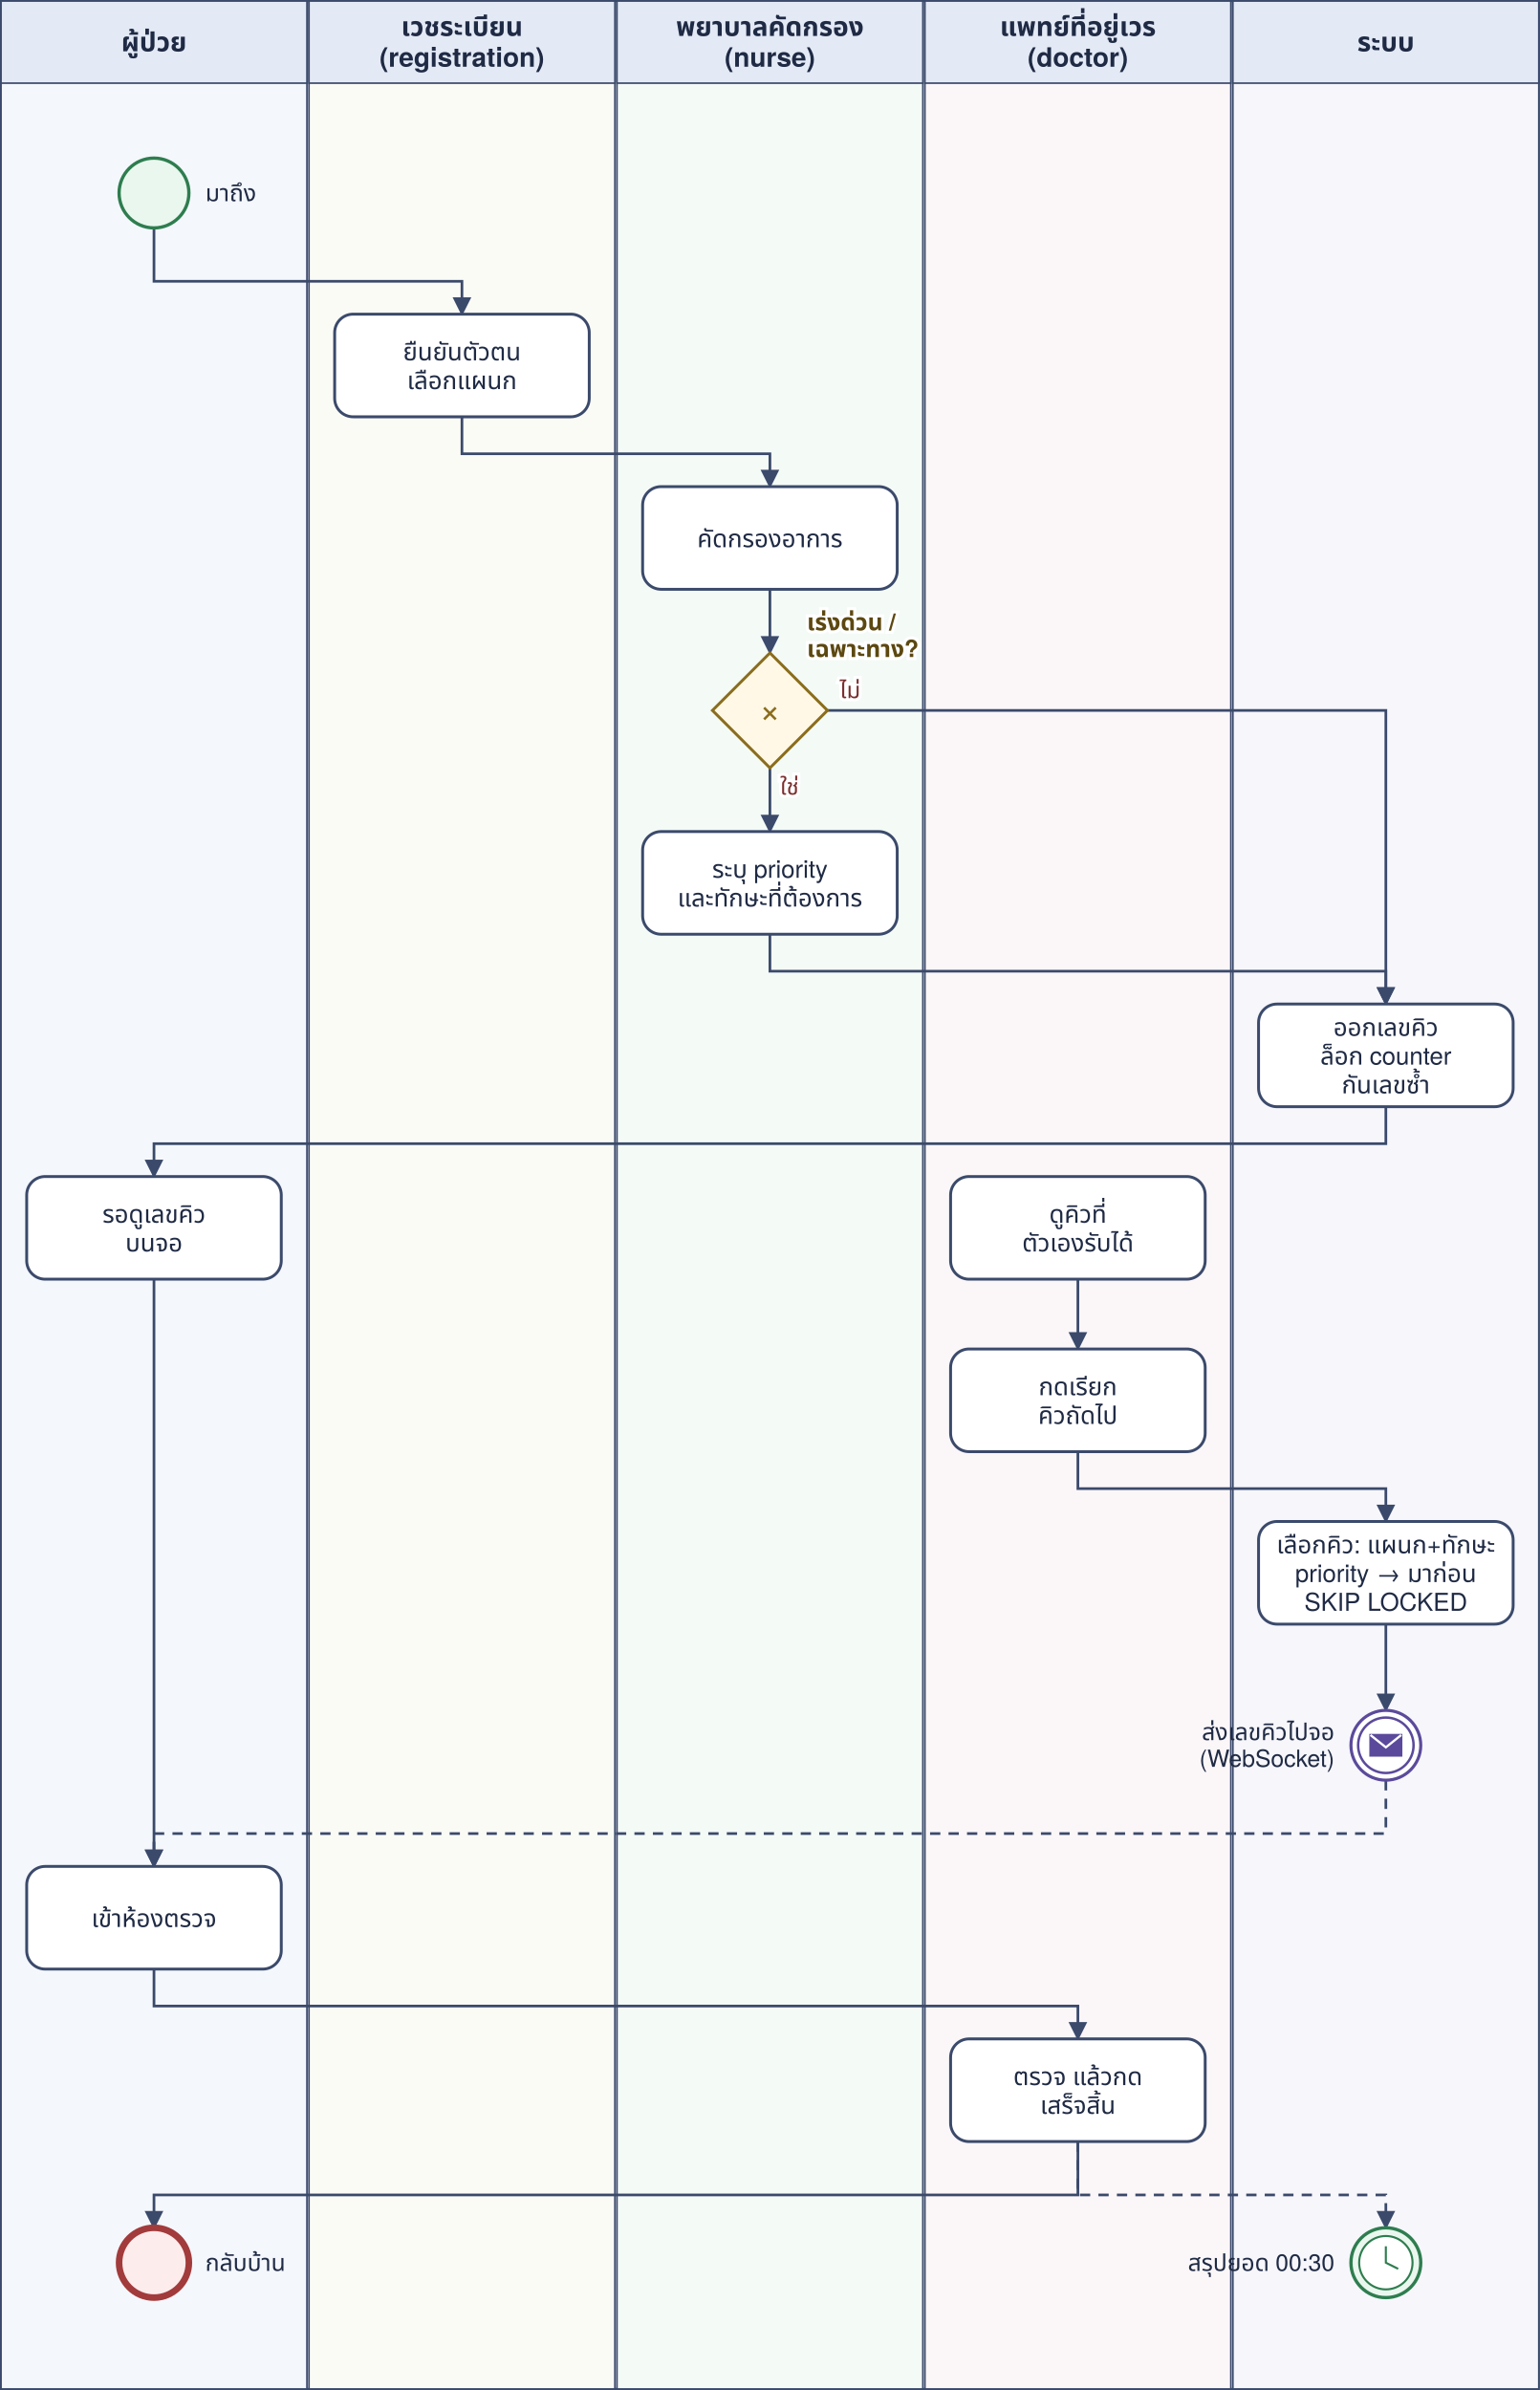
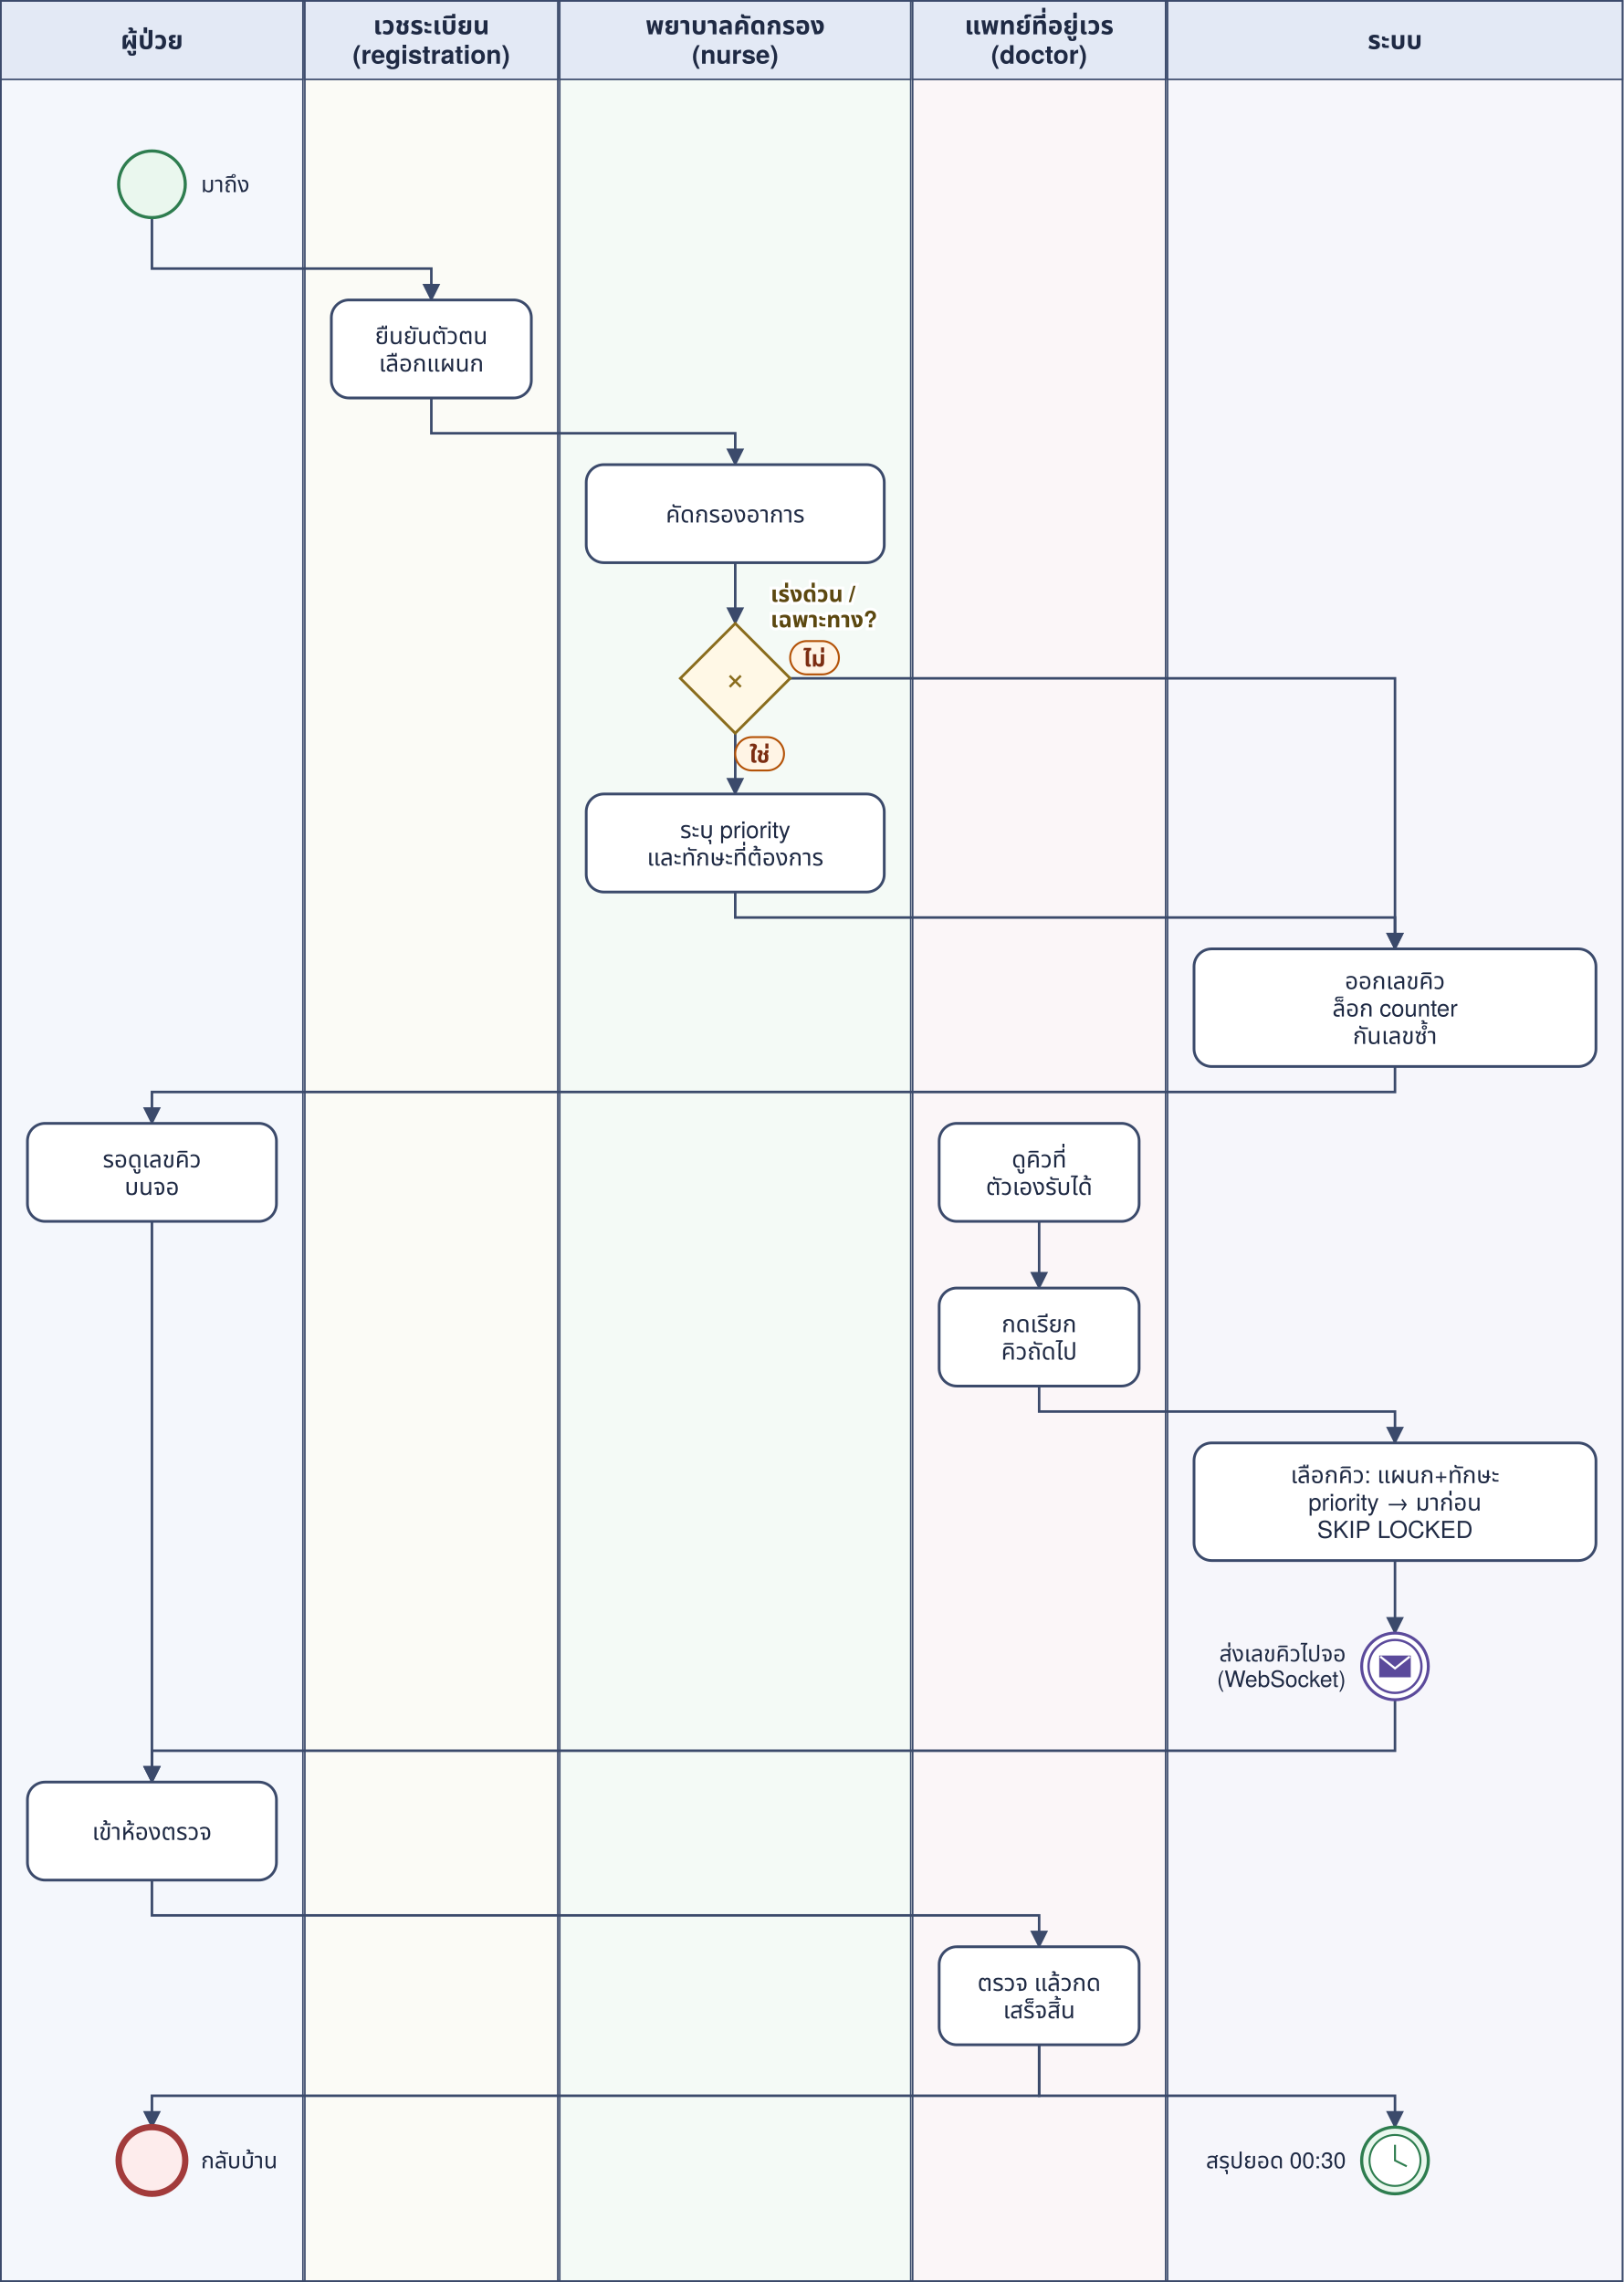
- <svg xmlns="http://www.w3.org/2000/svg" viewBox="0 0 750 1164" width="750" height="1164" font-family="Sarabun, 'Noto Sans Thai', Thonburi, 'Helvetica Neue', sans-serif">
+ <svg xmlns="http://www.w3.org/2000/svg" viewBox="0 0 828 1164" width="828" height="1164" font-family="Sarabun, 'Noto Sans Thai', Thonburi, 'Helvetica Neue', sans-serif">
  <defs>
    <marker id="a" viewBox="0 0 10 10" refX="9" refY="5" markerWidth="7" markerHeight="7" orient="auto-start-reverse">
      <path d="M0,0 L10,5 L0,10 z" fill="#3b4a6b" />
    </marker>
  </defs>
-   <rect x="0.5" y="0.5" width="749" height="1163" fill="#fff" stroke="#3b4a6b" />
-   <rect x="0.5" y="0.5" width="149" height="1163" fill="#f4f7fc" stroke="#3b4a6b" stroke-width="0.8" />
-   <rect x="0.5" y="0.5" width="149" height="40" fill="#e3e9f5" stroke="#3b4a6b" stroke-width="0.8" />
-   <text x="75.0" y="25.0" text-anchor="middle" font-size="13" font-weight="700" fill="#1f2a44">ผู้ป่วย</text>
-   <rect x="150.5" y="0.5" width="149" height="1163" fill="#fbfbf6" stroke="#3b4a6b" stroke-width="0.8" />
-   <rect x="150.5" y="0.5" width="149" height="40" fill="#e3e9f5" stroke="#3b4a6b" stroke-width="0.8" />
-   <text x="225.0" y="17.5" text-anchor="middle" font-size="13" font-weight="700" fill="#1f2a44">เวชระเบียน</text>
-   <text x="225.0" y="32.5" text-anchor="middle" font-size="13" font-weight="700" fill="#1f2a44">(registration)</text>
-   <rect x="300.5" y="0.5" width="149" height="1163" fill="#f4faf6" stroke="#3b4a6b" stroke-width="0.8" />
-   <rect x="300.5" y="0.5" width="149" height="40" fill="#e3e9f5" stroke="#3b4a6b" stroke-width="0.8" />
+   <rect x="0.5" y="0.5" width="827" height="1163" fill="#fff" stroke="#3b4a6b" />
+   <rect x="0.5" y="0.5" width="154" height="1163" fill="#f4f7fc" stroke="#3b4a6b" stroke-width="0.8" />
+   <rect x="0.5" y="0.5" width="154" height="40" fill="#e3e9f5" stroke="#3b4a6b" stroke-width="0.8" />
+   <text x="77.5" y="25.0" text-anchor="middle" font-size="13" font-weight="700" fill="#1f2a44">ผู้ป่วย</text>
+   <rect x="155.5" y="0.5" width="129" height="1163" fill="#fbfbf6" stroke="#3b4a6b" stroke-width="0.8" />
+   <rect x="155.5" y="0.5" width="129" height="40" fill="#e3e9f5" stroke="#3b4a6b" stroke-width="0.8" />
+   <text x="220.0" y="17.5" text-anchor="middle" font-size="13" font-weight="700" fill="#1f2a44">เวชระเบียน</text>
+   <text x="220.0" y="32.5" text-anchor="middle" font-size="13" font-weight="700" fill="#1f2a44">(registration)</text>
+   <rect x="285.5" y="0.5" width="179" height="1163" fill="#f4faf6" stroke="#3b4a6b" stroke-width="0.8" />
+   <rect x="285.5" y="0.5" width="179" height="40" fill="#e3e9f5" stroke="#3b4a6b" stroke-width="0.8" />
  <text x="375.0" y="17.5" text-anchor="middle" font-size="13" font-weight="700" fill="#1f2a44">พยาบาลคัดกรอง</text>
  <text x="375.0" y="32.5" text-anchor="middle" font-size="13" font-weight="700" fill="#1f2a44">(nurse)</text>
-   <rect x="450.5" y="0.5" width="149" height="1163" fill="#fbf6f8" stroke="#3b4a6b" stroke-width="0.8" />
-   <rect x="450.5" y="0.5" width="149" height="40" fill="#e3e9f5" stroke="#3b4a6b" stroke-width="0.8" />
-   <text x="525.0" y="17.5" text-anchor="middle" font-size="13" font-weight="700" fill="#1f2a44">แพทย์ที่อยู่เวร</text>
-   <text x="525.0" y="32.5" text-anchor="middle" font-size="13" font-weight="700" fill="#1f2a44">(doctor)</text>
-   <rect x="600.5" y="0.5" width="149" height="1163" fill="#f6f6fb" stroke="#3b4a6b" stroke-width="0.8" />
-   <rect x="600.5" y="0.5" width="149" height="40" fill="#e3e9f5" stroke="#3b4a6b" stroke-width="0.8" />
-   <text x="675.0" y="25.0" text-anchor="middle" font-size="13" font-weight="700" fill="#1f2a44">ระบบ</text>
-   <path d="M75.0,111.0 V137.0 H225.0 V153.0" fill="none" stroke="#3b4a6b" stroke-width="1.3" marker-end="url(#a)" />
-   <path d="M225.0,203.0 V221.0 H375.0 V237.0" fill="none" stroke="#3b4a6b" stroke-width="1.3" marker-end="url(#a)" />
+   <rect x="465.5" y="0.5" width="129" height="1163" fill="#fbf6f8" stroke="#3b4a6b" stroke-width="0.8" />
+   <rect x="465.5" y="0.5" width="129" height="40" fill="#e3e9f5" stroke="#3b4a6b" stroke-width="0.8" />
+   <text x="530.0" y="17.5" text-anchor="middle" font-size="13" font-weight="700" fill="#1f2a44">แพทย์ที่อยู่เวร</text>
+   <text x="530.0" y="32.5" text-anchor="middle" font-size="13" font-weight="700" fill="#1f2a44">(doctor)</text>
+   <rect x="595.5" y="0.5" width="232" height="1163" fill="#f6f6fb" stroke="#3b4a6b" stroke-width="0.8" />
+   <rect x="595.5" y="0.5" width="232" height="40" fill="#e3e9f5" stroke="#3b4a6b" stroke-width="0.8" />
+   <text x="711.5" y="25.0" text-anchor="middle" font-size="13" font-weight="700" fill="#1f2a44">ระบบ</text>
+   <path d="M77.5,111.0 V137.0 H220.0 V153.0" fill="none" stroke="#3b4a6b" stroke-width="1.3" marker-end="url(#a)" />
+   <path d="M220.0,203.0 V221.0 H375.0 V237.0" fill="none" stroke="#3b4a6b" stroke-width="1.3" marker-end="url(#a)" />
  <path d="M375.0,287.0 V318.0" fill="none" stroke="#3b4a6b" stroke-width="1.3" marker-end="url(#a)" />
  <path d="M375.0,374.0 V405.0" fill="none" stroke="#3b4a6b" stroke-width="1.3" marker-end="url(#a)" />
-   <text x="380.0" y="387.0" font-size="11" fill="#7a2e2e" text-anchor="start" paint-order="stroke" stroke="#fff" stroke-width="3">ใช่</text>
-   <path d="M403.0,346.0 H675.0 V489.0" fill="none" stroke="#3b4a6b" stroke-width="1.3" marker-end="url(#a)" />
-   <text x="409.0" y="340.0" font-size="11" fill="#7a2e2e" text-anchor="start" paint-order="stroke" stroke="#fff" stroke-width="3">ไม่</text>
-   <path d="M375.0,455.0 V473.0 H675.0 V489.0" fill="none" stroke="#3b4a6b" stroke-width="1.3" marker-end="url(#a)" />
-   <path d="M675.0,539.0 V557.0 H75.0 V573.0" fill="none" stroke="#3b4a6b" stroke-width="1.3" marker-end="url(#a)" />
-   <path d="M525.0,623.0 V657.0" fill="none" stroke="#3b4a6b" stroke-width="1.3" marker-end="url(#a)" />
-   <path d="M525.0,707.0 V725.0 H675.0 V741.0" fill="none" stroke="#3b4a6b" stroke-width="1.3" marker-end="url(#a)" />
-   <path d="M675.0,791.0 V833.0" fill="none" stroke="#3b4a6b" stroke-width="1.3" marker-end="url(#a)" />
-   <path d="M675.0,867.0 V893.0 H75.0 V909.0" fill="none" stroke="#3b4a6b" stroke-width="1.3" stroke-dasharray="5 4" marker-end="url(#a)" />
-   <path d="M75.0,623.0 V909.0" fill="none" stroke="#3b4a6b" stroke-width="1.3" marker-end="url(#a)" />
-   <path d="M75.0,959.0 V977.0 H525.0 V993.0" fill="none" stroke="#3b4a6b" stroke-width="1.3" marker-end="url(#a)" />
-   <path d="M525.0,1043.0 V1069.0 H75.0 V1085.0" fill="none" stroke="#3b4a6b" stroke-width="1.3" marker-end="url(#a)" />
-   <path d="M525.0,1043.0 V1069.0 H675.0 V1085.0" fill="none" stroke="#3b4a6b" stroke-width="1.3" stroke-dasharray="5 4" marker-end="url(#a)" />
-   <circle cx="75.0" cy="94.0" r="17.0" fill="#eaf7ee" stroke="#2e7d4f" stroke-width="1.6" />
-   <text x="100.0" y="98.0" font-size="11.5" fill="#1f2a44">มาถึง</text>
-   <rect x="163.0" y="153.0" width="124" height="50" rx="9" fill="#fff" stroke="#3b4a6b" stroke-width="1.4" />
-   <text x="225.0" y="175.5" text-anchor="middle" font-size="12" fill="#1f2a44">ยืนยันตัวตน</text>
-   <text x="225.0" y="189.5" text-anchor="middle" font-size="12" fill="#1f2a44">เลือกแผนก</text>
-   <rect x="313.0" y="237.0" width="124" height="50" rx="9" fill="#fff" stroke="#3b4a6b" stroke-width="1.4" />
+   <path d="M403.0,346.0 H711.5 V484.0" fill="none" stroke="#3b4a6b" stroke-width="1.3" marker-end="url(#a)" />
+   <path d="M375.0,455.0 V468.0 H711.5 V484.0" fill="none" stroke="#3b4a6b" stroke-width="1.3" marker-end="url(#a)" />
+   <path d="M711.5,544.0 V557.0 H77.5 V573.0" fill="none" stroke="#3b4a6b" stroke-width="1.3" marker-end="url(#a)" />
+   <path d="M530.0,623.0 V657.0" fill="none" stroke="#3b4a6b" stroke-width="1.3" marker-end="url(#a)" />
+   <path d="M530.0,707.0 V720.0 H711.5 V736.0" fill="none" stroke="#3b4a6b" stroke-width="1.3" marker-end="url(#a)" />
+   <path d="M711.5,796.0 V833.0" fill="none" stroke="#3b4a6b" stroke-width="1.3" marker-end="url(#a)" />
+   <path d="M711.5,867.0 V893.0 H77.5 V909.0" fill="none" stroke="#3b4a6b" stroke-width="1.3" marker-end="url(#a)" />
+   <path d="M77.5,623.0 V909.0" fill="none" stroke="#3b4a6b" stroke-width="1.3" marker-end="url(#a)" />
+   <path d="M77.5,959.0 V977.0 H530.0 V993.0" fill="none" stroke="#3b4a6b" stroke-width="1.3" marker-end="url(#a)" />
+   <path d="M530.0,1043.0 V1069.0 H77.5 V1085.0" fill="none" stroke="#3b4a6b" stroke-width="1.3" marker-end="url(#a)" />
+   <path d="M530.0,1043.0 V1069.0 H711.5 V1085.0" fill="none" stroke="#3b4a6b" stroke-width="1.3" marker-end="url(#a)" />
+   <circle cx="77.5" cy="94.0" r="17.0" fill="#eaf7ee" stroke="#2e7d4f" stroke-width="1.6" />
+   <text x="102.5" y="98.0" font-size="11.5" fill="#1f2a44">มาถึง</text>
+   <rect x="169.0" y="153.0" width="102" height="50" rx="9" fill="#fff" stroke="#3b4a6b" stroke-width="1.4" />
+   <text x="220.0" y="175.5" text-anchor="middle" font-size="12" fill="#1f2a44">ยืนยันตัวตน</text>
+   <text x="220.0" y="189.5" text-anchor="middle" font-size="12" fill="#1f2a44">เลือกแผนก</text>
+   <rect x="299.0" y="237.0" width="152" height="50" rx="9" fill="#fff" stroke="#3b4a6b" stroke-width="1.4" />
  <text x="375.0" y="266.5" text-anchor="middle" font-size="12" fill="#1f2a44">คัดกรองอาการ</text>
  <path d="M375.0,318.0 L403.0,346.0 L375.0,374.0 L347.0,346.0 z" fill="#fff8e6" stroke="#8a6d1d" stroke-width="1.4" />
  <text x="375.0" y="352.0" text-anchor="middle" font-size="18" fill="#8a6d1d">×</text>
-   <text x="393.0" y="307.0" font-size="11.5" font-weight="600" fill="#5c4810" paint-order="stroke" stroke="#fff" stroke-width="3">เร่งด่วน /</text>
-   <text x="393.0" y="320.0" font-size="11.5" font-weight="600" fill="#5c4810" paint-order="stroke" stroke="#fff" stroke-width="3">เฉพาะทาง?</text>
-   <rect x="313.0" y="405.0" width="124" height="50" rx="9" fill="#fff" stroke="#3b4a6b" stroke-width="1.4" />
+   <text x="393.0" y="307.0" font-size="11.5" font-weight="700" fill="#5c4810" paint-order="stroke" stroke="#fff" stroke-width="3">เร่งด่วน /</text>
+   <text x="393.0" y="320.0" font-size="11.5" font-weight="700" fill="#5c4810" paint-order="stroke" stroke="#fff" stroke-width="3">เฉพาะทาง?</text>
+   <rect x="299.0" y="405.0" width="152" height="50" rx="9" fill="#fff" stroke="#3b4a6b" stroke-width="1.4" />
  <text x="375.0" y="427.5" text-anchor="middle" font-size="12" fill="#1f2a44">ระบุ priority</text>
  <text x="375.0" y="441.5" text-anchor="middle" font-size="12" fill="#1f2a44">และทักษะที่ต้องการ</text>
-   <rect x="613.0" y="489.0" width="124" height="50" rx="9" fill="#fff" stroke="#3b4a6b" stroke-width="1.4" />
-   <text x="675.0" y="504.5" text-anchor="middle" font-size="12" fill="#1f2a44">ออกเลขคิว</text>
-   <text x="675.0" y="518.5" text-anchor="middle" font-size="12" fill="#1f2a44">ล็อก counter</text>
-   <text x="675.0" y="532.5" text-anchor="middle" font-size="12" fill="#1f2a44">กันเลขซ้ำ</text>
-   <rect x="13.0" y="573.0" width="124" height="50" rx="9" fill="#fff" stroke="#3b4a6b" stroke-width="1.4" />
-   <text x="75.0" y="595.5" text-anchor="middle" font-size="12" fill="#1f2a44">รอดูเลขคิว</text>
-   <text x="75.0" y="609.5" text-anchor="middle" font-size="12" fill="#1f2a44">บนจอ</text>
-   <rect x="463.0" y="573.0" width="124" height="50" rx="9" fill="#fff" stroke="#3b4a6b" stroke-width="1.4" />
-   <text x="525.0" y="595.5" text-anchor="middle" font-size="12" fill="#1f2a44">ดูคิวที่</text>
-   <text x="525.0" y="609.5" text-anchor="middle" font-size="12" fill="#1f2a44">ตัวเองรับได้</text>
-   <rect x="463.0" y="657.0" width="124" height="50" rx="9" fill="#fff" stroke="#3b4a6b" stroke-width="1.4" />
-   <text x="525.0" y="679.5" text-anchor="middle" font-size="12" fill="#1f2a44">กดเรียก</text>
-   <text x="525.0" y="693.5" text-anchor="middle" font-size="12" fill="#1f2a44">คิวถัดไป</text>
-   <rect x="613.0" y="741.0" width="124" height="50" rx="9" fill="#fff" stroke="#3b4a6b" stroke-width="1.4" />
-   <text x="675.0" y="756.5" text-anchor="middle" font-size="12" fill="#1f2a44">เลือกคิว: แผนก+ทักษะ</text>
-   <text x="675.0" y="770.5" text-anchor="middle" font-size="12" fill="#1f2a44">priority → มาก่อน</text>
-   <text x="675.0" y="784.5" text-anchor="middle" font-size="12" fill="#1f2a44">SKIP LOCKED</text>
-   <circle cx="675.0" cy="850.0" r="17.0" fill="#fff" stroke="#5b4a9b" stroke-width="1.5" />
-   <circle cx="675.0" cy="850.0" r="13.5" fill="#fff" stroke="#5b4a9b" stroke-width="1.2" />
-   <rect x="667.5" y="845.0" width="15" height="10" fill="#5b4a9b" stroke="#5b4a9b" stroke-width="1.1" />
-   <path d="M667.5,845.0 L675.0,851.0 L682.5,845.0" fill="none" stroke="#fff" stroke-width="1.1" />
-   <text x="650.0" y="847.5" text-anchor="end" font-size="11.5" fill="#1f2a44">ส่งเลขคิวไปจอ</text>
-   <text x="650.0" y="860.5" text-anchor="end" font-size="11.5" fill="#1f2a44">(WebSocket)</text>
-   <rect x="13.0" y="909.0" width="124" height="50" rx="9" fill="#fff" stroke="#3b4a6b" stroke-width="1.4" />
-   <text x="75.0" y="938.5" text-anchor="middle" font-size="12" fill="#1f2a44">เข้าห้องตรวจ</text>
-   <rect x="463.0" y="993.0" width="124" height="50" rx="9" fill="#fff" stroke="#3b4a6b" stroke-width="1.4" />
-   <text x="525.0" y="1015.5" text-anchor="middle" font-size="12" fill="#1f2a44">ตรวจ แล้วกด</text>
-   <text x="525.0" y="1029.5" text-anchor="middle" font-size="12" fill="#1f2a44">เสร็จสิ้น</text>
-   <circle cx="75.0" cy="1102.0" r="17.0" fill="#fdecec" stroke="#a23b3b" stroke-width="3.2" />
-   <text x="100.0" y="1106.0" font-size="11.5" fill="#1f2a44">กลับบ้าน</text>
-   <circle cx="675.0" cy="1102.0" r="17.0" fill="#eaf7ee" stroke="#2e7d4f" stroke-width="1.6" />
-   <circle cx="675.0" cy="1102.0" r="13.0" fill="#fff" stroke="#2e7d4f" />
-   <path d="M675.0,1094.0 V1102.0 L681.0,1105.0" stroke="#2e7d4f" fill="none" />
-   <text x="650.0" y="1106.0" text-anchor="end" font-size="11.5" fill="#1f2a44">สรุปยอด 00:30</text>
+   <rect x="609.0" y="484.0" width="205" height="60" rx="9" fill="#fff" stroke="#3b4a6b" stroke-width="1.4" />
+   <text x="711.5" y="504.5" text-anchor="middle" font-size="12" fill="#1f2a44">ออกเลขคิว</text>
+   <text x="711.5" y="518.5" text-anchor="middle" font-size="12" fill="#1f2a44">ล็อก counter</text>
+   <text x="711.5" y="532.5" text-anchor="middle" font-size="12" fill="#1f2a44">กันเลขซ้ำ</text>
+   <rect x="14.0" y="573.0" width="127" height="50" rx="9" fill="#fff" stroke="#3b4a6b" stroke-width="1.4" />
+   <text x="77.5" y="595.5" text-anchor="middle" font-size="12" fill="#1f2a44">รอดูเลขคิว</text>
+   <text x="77.5" y="609.5" text-anchor="middle" font-size="12" fill="#1f2a44">บนจอ</text>
+   <rect x="479.0" y="573.0" width="102" height="50" rx="9" fill="#fff" stroke="#3b4a6b" stroke-width="1.4" />
+   <text x="530.0" y="595.5" text-anchor="middle" font-size="12" fill="#1f2a44">ดูคิวที่</text>
+   <text x="530.0" y="609.5" text-anchor="middle" font-size="12" fill="#1f2a44">ตัวเองรับได้</text>
+   <rect x="479.0" y="657.0" width="102" height="50" rx="9" fill="#fff" stroke="#3b4a6b" stroke-width="1.4" />
+   <text x="530.0" y="679.5" text-anchor="middle" font-size="12" fill="#1f2a44">กดเรียก</text>
+   <text x="530.0" y="693.5" text-anchor="middle" font-size="12" fill="#1f2a44">คิวถัดไป</text>
+   <rect x="609.0" y="736.0" width="205" height="60" rx="9" fill="#fff" stroke="#3b4a6b" stroke-width="1.4" />
+   <text x="711.5" y="756.5" text-anchor="middle" font-size="12" fill="#1f2a44">เลือกคิว: แผนก+ทักษะ</text>
+   <text x="711.5" y="770.5" text-anchor="middle" font-size="12" fill="#1f2a44">priority → มาก่อน</text>
+   <text x="711.5" y="784.5" text-anchor="middle" font-size="12" fill="#1f2a44">SKIP LOCKED</text>
+   <circle cx="711.5" cy="850.0" r="17.0" fill="#fff" stroke="#5b4a9b" stroke-width="1.5" />
+   <circle cx="711.5" cy="850.0" r="13.5" fill="#fff" stroke="#5b4a9b" stroke-width="1.2" />
+   <rect x="704.0" y="845.0" width="15" height="10" fill="#5b4a9b" stroke="#5b4a9b" stroke-width="1.1" />
+   <path d="M704.0,845.0 L711.5,851.0 L719.0,845.0" fill="none" stroke="#fff" stroke-width="1.1" />
+   <text x="686.5" y="847.5" text-anchor="end" font-size="11.5" fill="#1f2a44">ส่งเลขคิวไปจอ</text>
+   <text x="686.5" y="860.5" text-anchor="end" font-size="11.5" fill="#1f2a44">(WebSocket)</text>
+   <rect x="14.0" y="909.0" width="127" height="50" rx="9" fill="#fff" stroke="#3b4a6b" stroke-width="1.4" />
+   <text x="77.5" y="938.5" text-anchor="middle" font-size="12" fill="#1f2a44">เข้าห้องตรวจ</text>
+   <rect x="479.0" y="993.0" width="102" height="50" rx="9" fill="#fff" stroke="#3b4a6b" stroke-width="1.4" />
+   <text x="530.0" y="1015.5" text-anchor="middle" font-size="12" fill="#1f2a44">ตรวจ แล้วกด</text>
+   <text x="530.0" y="1029.5" text-anchor="middle" font-size="12" fill="#1f2a44">เสร็จสิ้น</text>
+   <circle cx="77.5" cy="1102.0" r="17.0" fill="#fdecec" stroke="#a23b3b" stroke-width="3.2" />
+   <text x="102.5" y="1106.0" font-size="11.5" fill="#1f2a44">กลับบ้าน</text>
+   <circle cx="711.5" cy="1102.0" r="17.0" fill="#eaf7ee" stroke="#2e7d4f" stroke-width="1.6" />
+   <circle cx="711.5" cy="1102.0" r="13.0" fill="#fff" stroke="#2e7d4f" />
+   <path d="M711.5,1094.0 V1102.0 L717.5,1105.0" stroke="#2e7d4f" fill="none" />
+   <text x="686.5" y="1106.0" text-anchor="end" font-size="11.5" fill="#1f2a44">สรุปยอด 00:30</text>
+   <rect x="375.0" y="376.0" width="24.88" height="17" rx="8.5" fill="#fff4e5" stroke="#b45309" stroke-width="1" />
+   <text x="387.44" y="389.0" text-anchor="middle" font-size="11.5" font-weight="700" fill="#7c2d12">ใช่</text>
+   <rect x="403.0" y="327.0" width="24.88" height="17" rx="8.5" fill="#fff4e5" stroke="#b45309" stroke-width="1" />
+   <text x="415.44" y="340.0" text-anchor="middle" font-size="11.5" font-weight="700" fill="#7c2d12">ไม่</text>
</svg>
